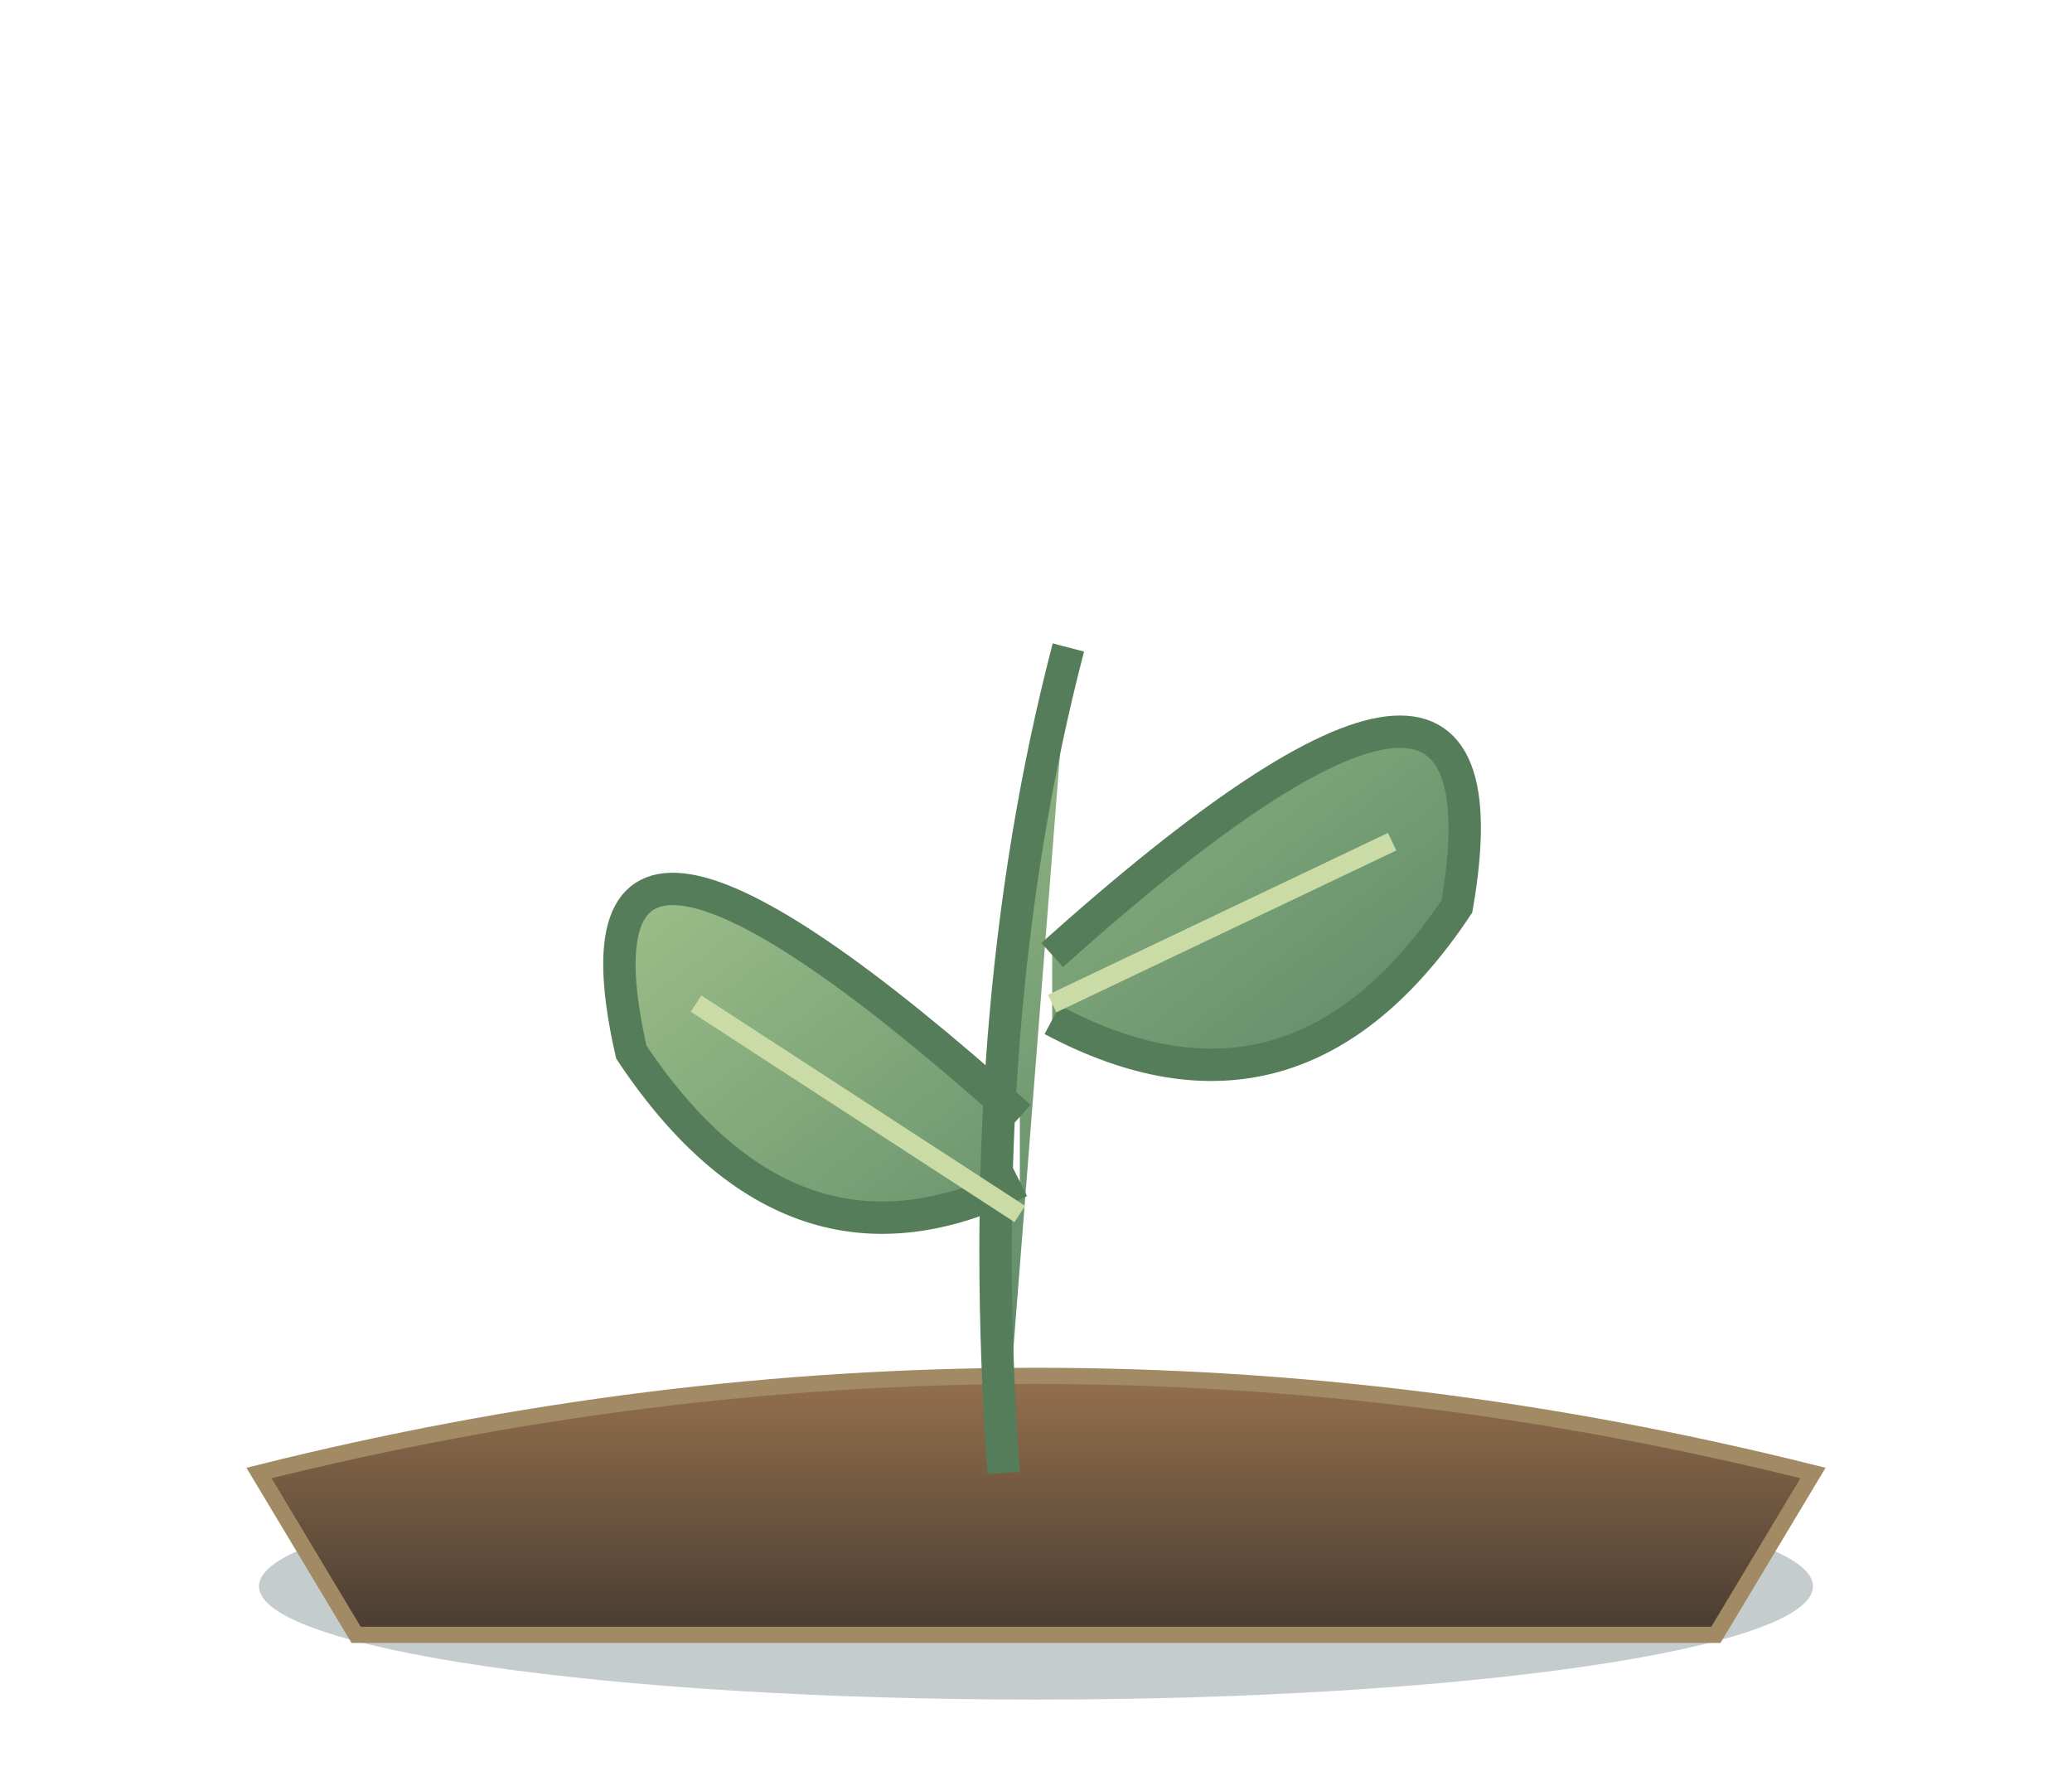
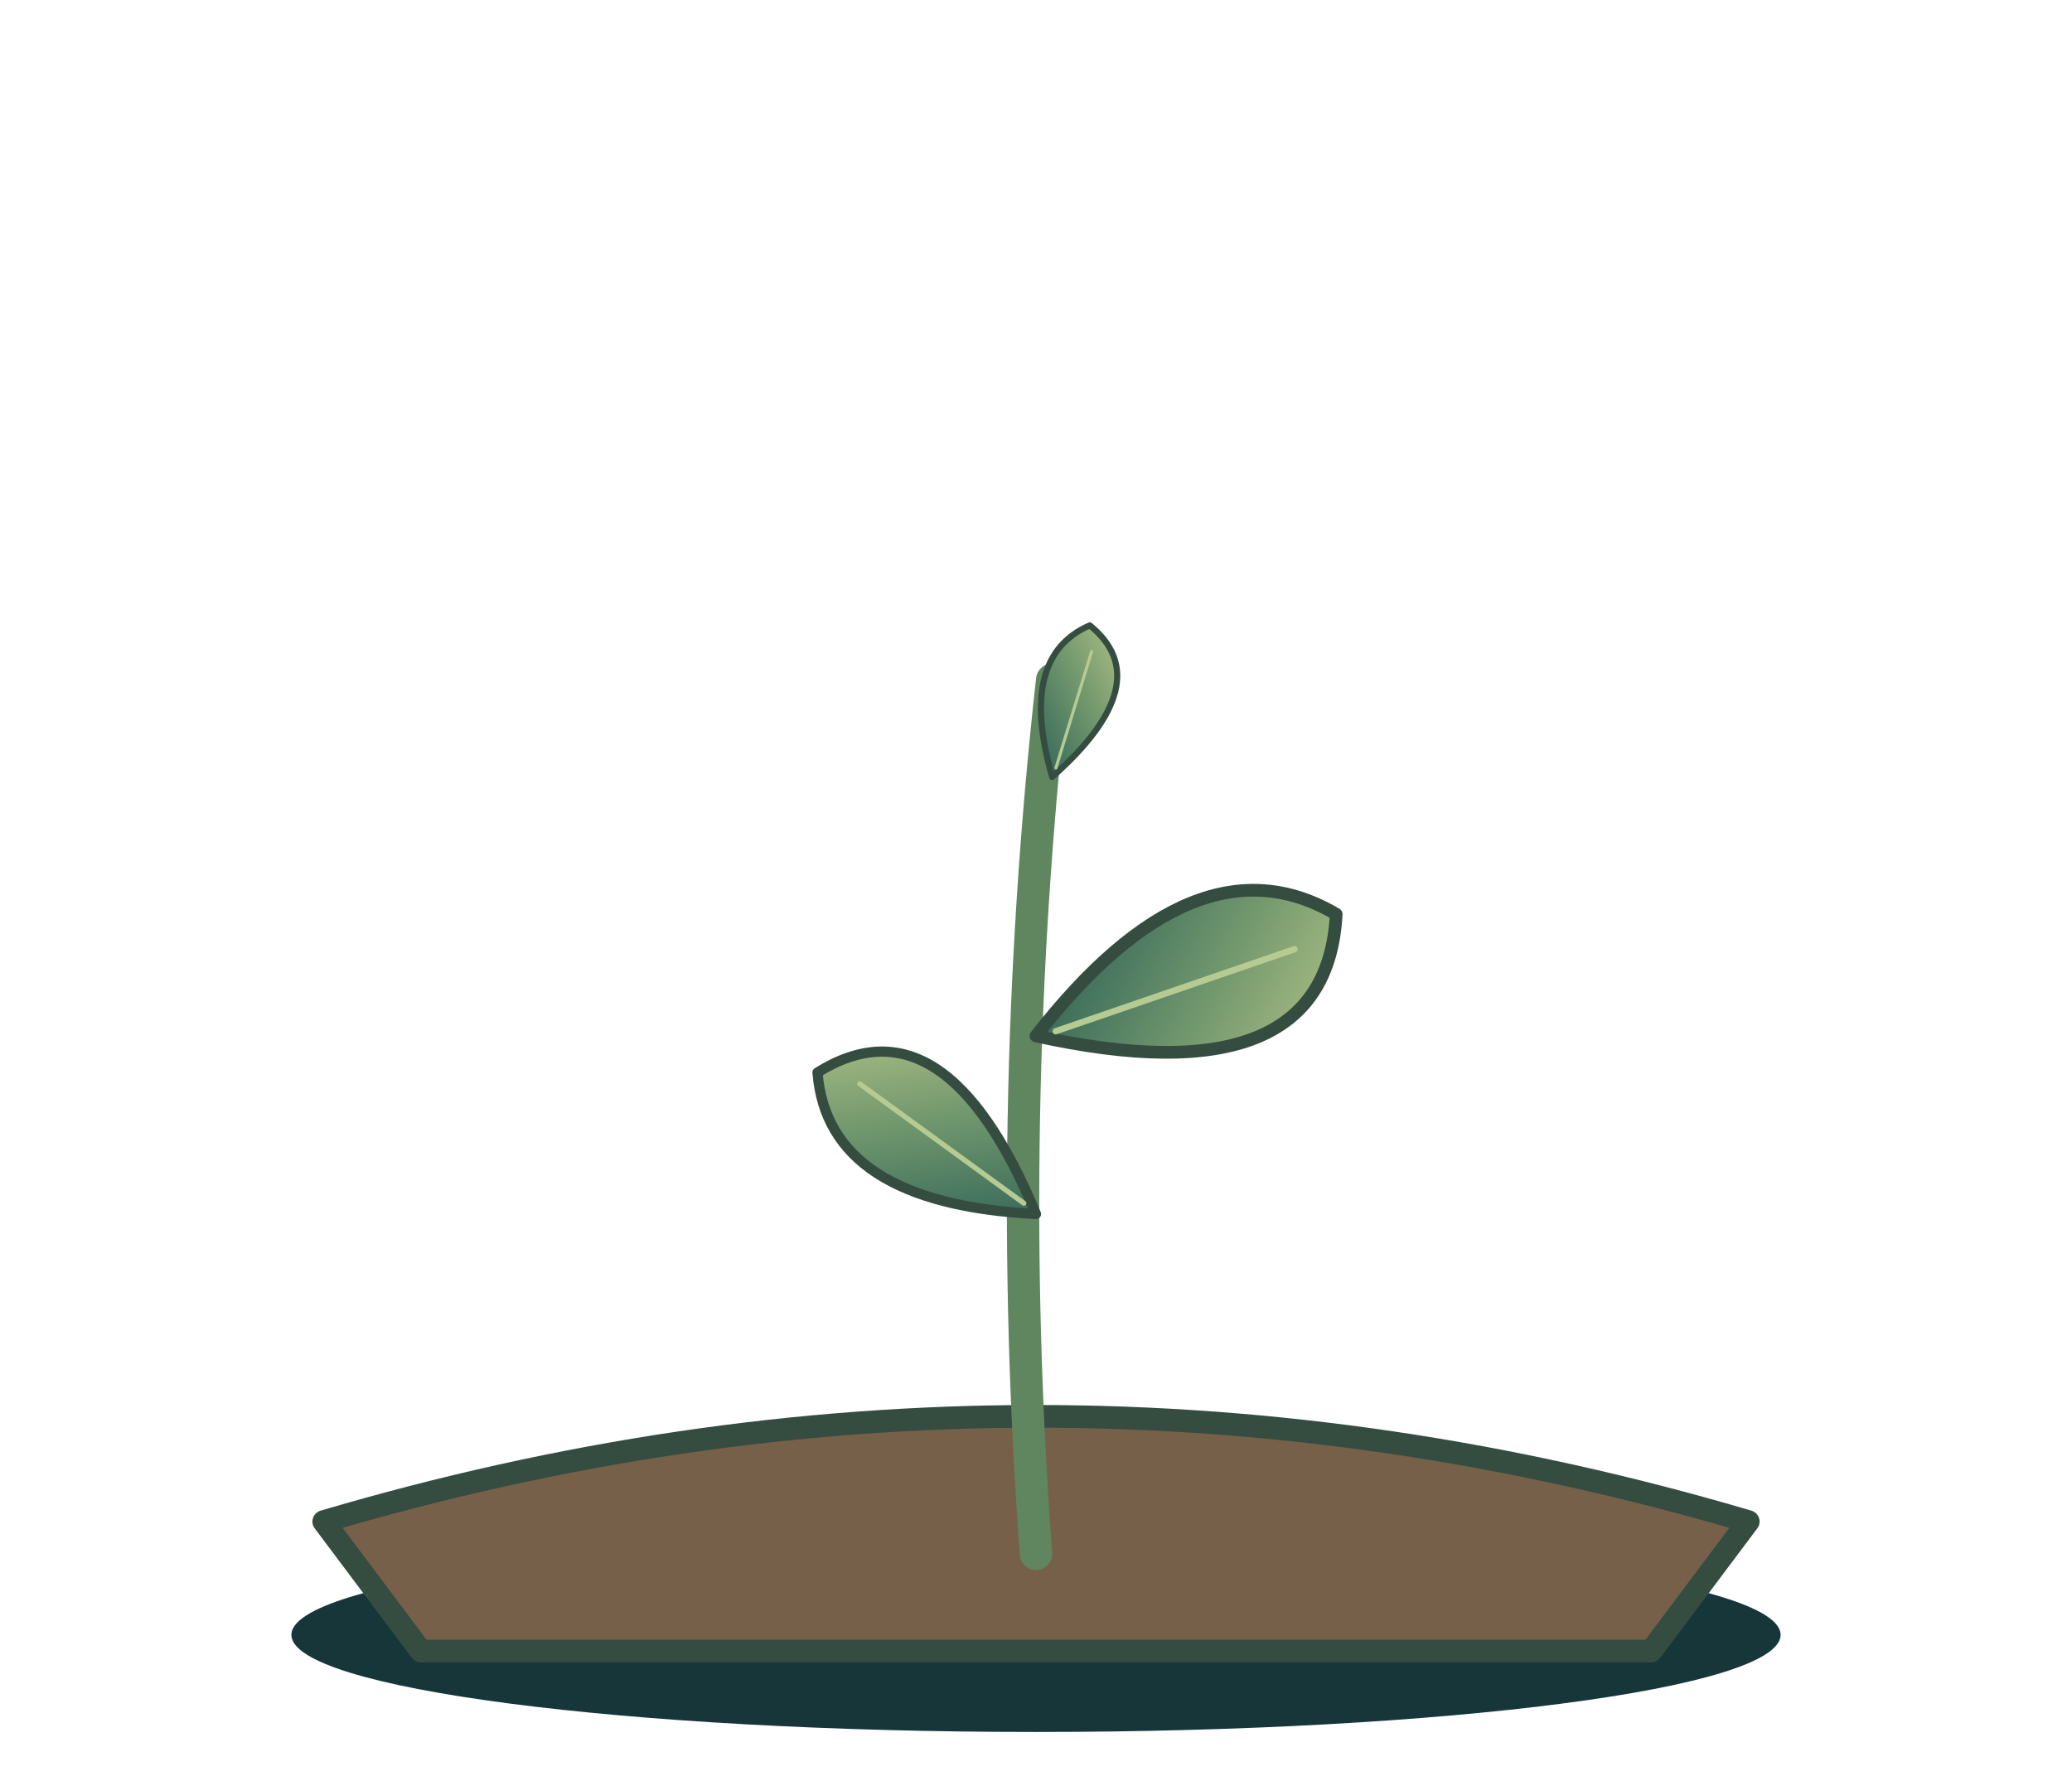
<svg xmlns="http://www.w3.org/2000/svg" width="256" height="220" viewBox="0 0 128 110">
  <defs>
+     <linearGradient id="fruit" x1=".1" y1=".1" x2=".8" y2="1">
+       <stop stop-color="#dbbf65" />
+       <stop offset=".55" stop-color="#dbbf65" />
+       <stop offset="1" stop-color="#65715e" />
+     </linearGradient>
    <linearGradient id="leaf" x2=".8" y2="1">
-       <stop stop-color="#afce93" />
-       <stop offset="1" stop-color="#47765b" />
-     </linearGradient>
-     <linearGradient id="soil" x2="0" y2="1">
-       <stop stop-color="#94704d" />
-       <stop offset="1" stop-color="#493c32" />
+       <stop stop-color="#a9bd83" />
+       <stop offset=".5" stop-color="#71976d" />
+       <stop offset="1" stop-color="#3f705d" />
    </linearGradient>
  </defs>
-   <ellipse cx="64" cy="98" rx="48" ry="7" fill="#14343a" opacity=".25" />
-   <path d="M16 91Q64 79 112 91L106 101H22Z" fill="url(#soil)" stroke="#a28a64" stroke-width="1" />
-   <path d="M62 91Q60 63 66 40M63 69Q34 43 39 65Q49 80 63 73M65 59Q94 33 90 56Q80 71 65 63" fill="url(#leaf)" stroke="#567d5a" stroke-width="2" />
-   <path d="M63 75L43 62M65 62L86 52" stroke="#cbdba5" stroke-width="1.2" />
+   <ellipse cx="64" cy="101" rx="46" ry="6" fill="#17363a" stroke="none" stroke-width="1" />
+   <path d="M20 94Q64 81 108 94L102 102H26Z" fill="#766049" stroke="#354c40" stroke-width="1.4" stroke-linejoin="round" stroke-linecap="round" />
+   <path d="M64 96Q62 69 65 42" fill="none" stroke="#5f865e" stroke-width="2" stroke-linejoin="round" stroke-linecap="round" />
+   <g transform="translate(64 75) rotate(15) scale(0.45)">
+     <path d="M0 0Q-20 -26 -34 -11Q-28 6 0 0Z" fill="url(#leaf)" stroke="#354c40" stroke-width="1.4" stroke-linejoin="round" stroke-linecap="round" />
+     <path d="M-2 -1L-28 -11" fill="none" stroke="#b6cb91" stroke-width="0.7" stroke-linejoin="round" stroke-linecap="round" />
+   </g>
+   <g transform="translate(64 64) rotate(140) scale(0.56)">
+     <path d="M0 0Q-20 -26 -34 -11Q-28 6 0 0Z" fill="url(#leaf)" stroke="#354c40" stroke-width="1.4" stroke-linejoin="round" stroke-linecap="round" />
+     <path d="M-2 -1L-28 -11" fill="none" stroke="#b6cb91" stroke-width="0.7" stroke-linejoin="round" stroke-linecap="round" />
+   </g>
+   <g transform="translate(65 48) rotate(86) scale(0.27)">
+     <path d="M0 0Q-20 -26 -34 -11Q-28 6 0 0Z" fill="url(#leaf)" stroke="#354c40" stroke-width="1.4" stroke-linejoin="round" stroke-linecap="round" />
+     <path d="M-2 -1L-28 -11" fill="none" stroke="#b6cb91" stroke-width="0.7" stroke-linejoin="round" stroke-linecap="round" />
+   </g>
</svg>
